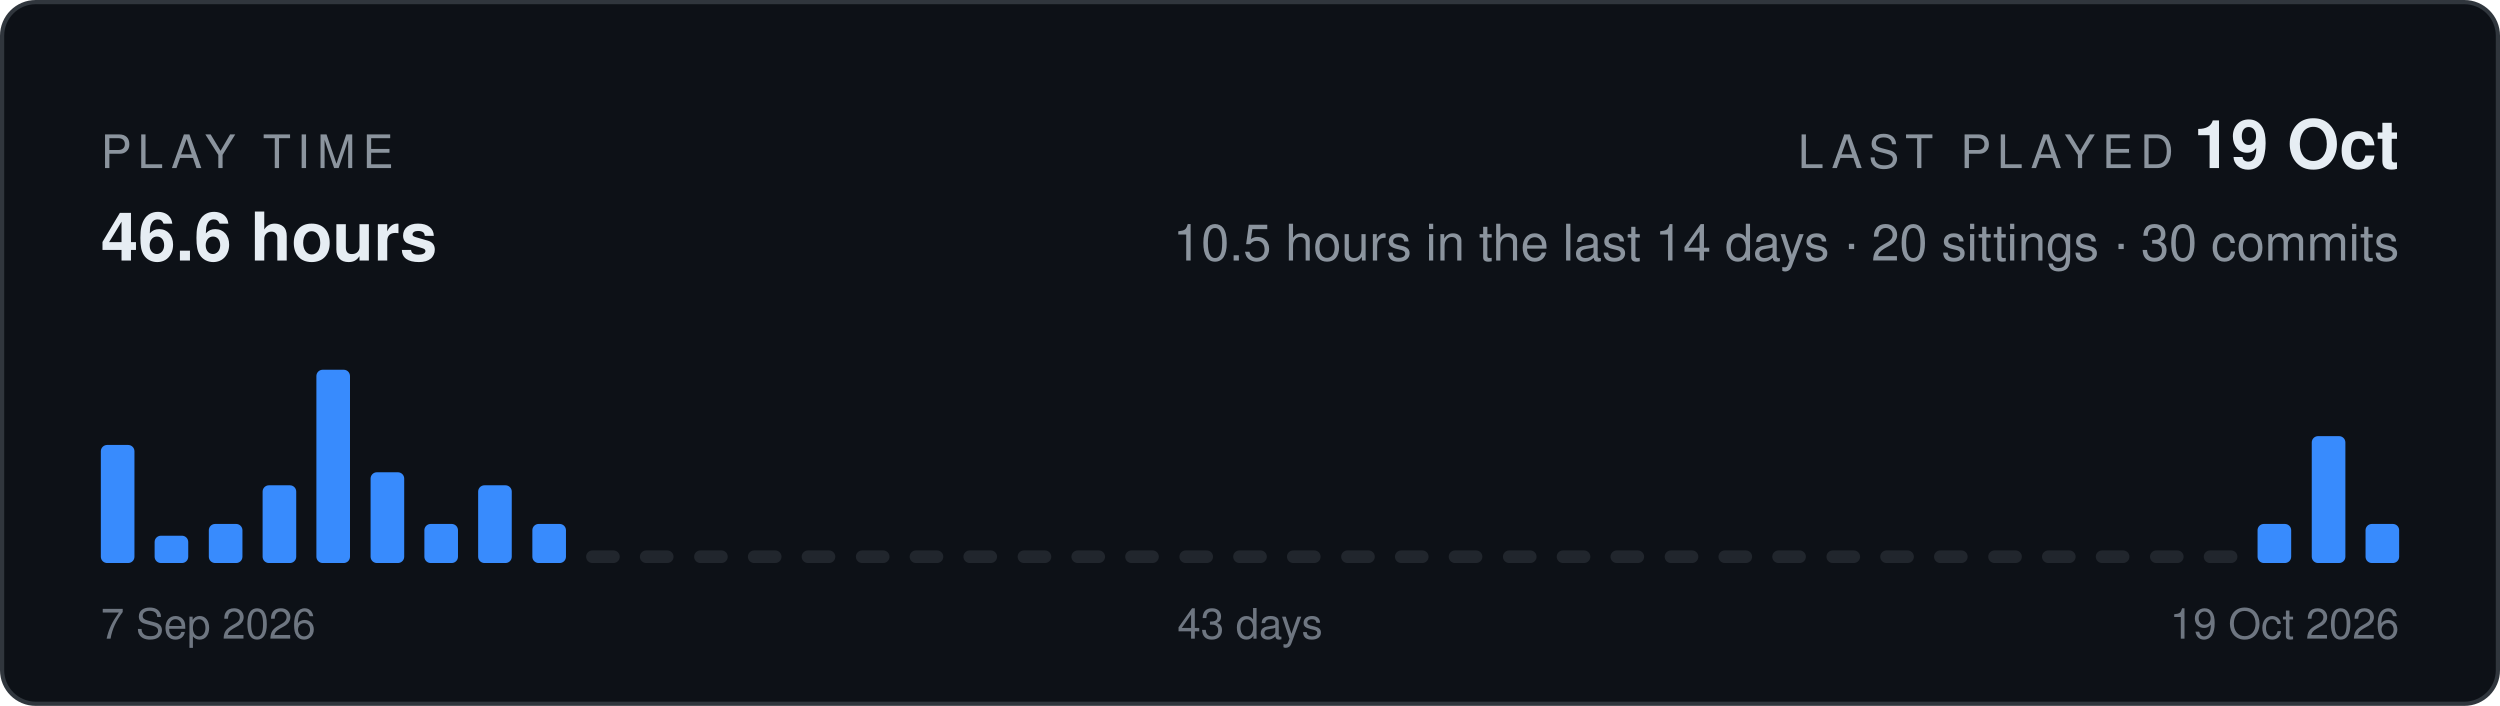
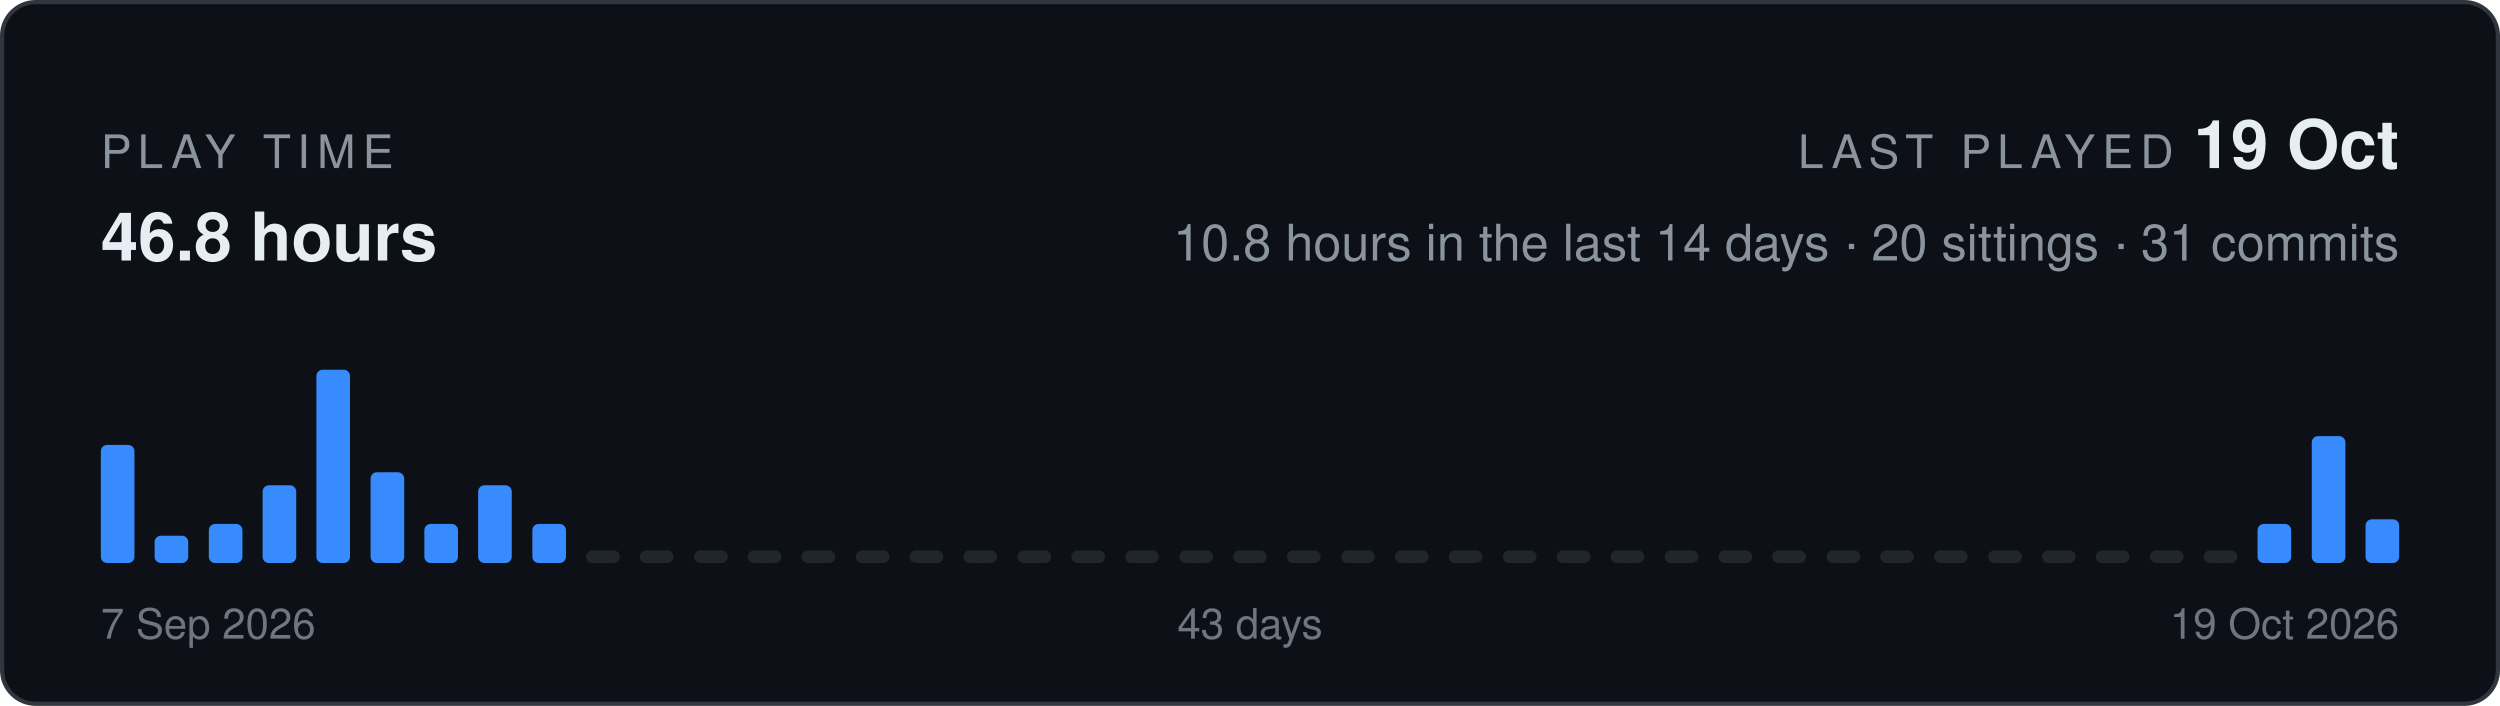
- <svg xmlns="http://www.w3.org/2000/svg" width="595" height="168" viewBox="0 0 595 168" role="img" aria-label="Play time: 46.6 hours over 30 commits, last played 19 Oct">
+ <svg xmlns="http://www.w3.org/2000/svg" width="595" height="168" viewBox="0 0 595 168" role="img" aria-label="Play time: 46.8 hours over 31 commits, last played 19 Oct">
  <style>
    .card { fill: #0d1117; stroke: #30363d }
    text { font-family: -apple-system, BlinkMacSystemFont, "Segoe UI", Helvetica, Arial, sans-serif }
    .label { font-size: 11px; letter-spacing: 1.7px; fill: #8b949e }
    .stat { font-size: 16px; font-weight: 600; letter-spacing: normal; fill: #e6edf3 }
    .note { font-size: 12px; fill: #8b949e }
    .axis { font-size: 10px; fill: #6e7681 }
    .bar { fill: #388bfd }
    .bar-quiet { fill: #21262d }
  </style>
  <rect class="card" x="0.5" y="0.5" width="594" height="167" rx="8" />
  <text class="label" x="24" y="40">PLAY TIME</text>
-   <text class="stat" x="24" y="62">46.6 hours</text>
+   <text class="stat" x="24" y="62">46.8 hours</text>
  <text class="label" x="571" y="40" text-anchor="end">LAST PLAYED <tspan class="stat">19 Oct</tspan>
  </text>
-   <text class="note" x="571" y="62" text-anchor="end">10.5 hours in the last 14 days   ·   20 sittings   ·   30 commits</text>
+   <text class="note" x="571" y="62" text-anchor="end">10.8 hours in the last 14 days   ·   20 sittings   ·   31 commits</text>
  <rect class="bar" x="24.0" y="105.9" width="8" height="28.1" rx="1.5" />
  <rect class="bar" x="36.8" y="127.5" width="8" height="6.5" rx="1.5" />
  <rect class="bar" x="49.7" y="124.7" width="8" height="9.3" rx="1.5" />
  <rect class="bar" x="62.5" y="115.5" width="8" height="18.5" rx="1.5" />
  <rect class="bar" x="75.3" y="88.0" width="8" height="46.0" rx="1.5" />
  <rect class="bar" x="88.2" y="112.4" width="8" height="21.6" rx="1.5" />
  <rect class="bar" x="101.0" y="124.7" width="8" height="9.3" rx="1.5" />
  <rect class="bar" x="113.8" y="115.5" width="8" height="18.5" rx="1.5" />
  <rect class="bar" x="126.7" y="124.7" width="8" height="9.3" rx="1.5" />
  <rect class="bar-quiet" x="139.5" y="131.0" width="8" height="3.0" rx="1.5" />
  <rect class="bar-quiet" x="152.3" y="131.0" width="8" height="3.0" rx="1.5" />
  <rect class="bar-quiet" x="165.2" y="131.0" width="8" height="3.0" rx="1.5" />
  <rect class="bar-quiet" x="178.0" y="131.0" width="8" height="3.0" rx="1.5" />
  <rect class="bar-quiet" x="190.8" y="131.0" width="8" height="3.0" rx="1.5" />
  <rect class="bar-quiet" x="203.7" y="131.0" width="8" height="3.0" rx="1.5" />
  <rect class="bar-quiet" x="216.5" y="131.0" width="8" height="3.0" rx="1.5" />
  <rect class="bar-quiet" x="229.3" y="131.0" width="8" height="3.0" rx="1.5" />
  <rect class="bar-quiet" x="242.2" y="131.0" width="8" height="3.0" rx="1.5" />
  <rect class="bar-quiet" x="255.0" y="131.0" width="8" height="3.0" rx="1.5" />
  <rect class="bar-quiet" x="267.8" y="131.0" width="8" height="3.0" rx="1.5" />
  <rect class="bar-quiet" x="280.7" y="131.0" width="8" height="3.0" rx="1.5" />
  <rect class="bar-quiet" x="293.5" y="131.0" width="8" height="3.0" rx="1.5" />
  <rect class="bar-quiet" x="306.3" y="131.0" width="8" height="3.0" rx="1.5" />
  <rect class="bar-quiet" x="319.2" y="131.0" width="8" height="3.0" rx="1.5" />
  <rect class="bar-quiet" x="332.0" y="131.0" width="8" height="3.0" rx="1.5" />
  <rect class="bar-quiet" x="344.8" y="131.0" width="8" height="3.0" rx="1.5" />
  <rect class="bar-quiet" x="357.7" y="131.0" width="8" height="3.0" rx="1.5" />
  <rect class="bar-quiet" x="370.5" y="131.0" width="8" height="3.0" rx="1.5" />
  <rect class="bar-quiet" x="383.3" y="131.0" width="8" height="3.0" rx="1.5" />
  <rect class="bar-quiet" x="396.2" y="131.0" width="8" height="3.0" rx="1.5" />
  <rect class="bar-quiet" x="409.0" y="131.0" width="8" height="3.0" rx="1.5" />
  <rect class="bar-quiet" x="421.8" y="131.0" width="8" height="3.0" rx="1.5" />
  <rect class="bar-quiet" x="434.7" y="131.0" width="8" height="3.0" rx="1.5" />
  <rect class="bar-quiet" x="447.5" y="131.0" width="8" height="3.0" rx="1.5" />
  <rect class="bar-quiet" x="460.3" y="131.0" width="8" height="3.0" rx="1.5" />
  <rect class="bar-quiet" x="473.2" y="131.0" width="8" height="3.0" rx="1.5" />
  <rect class="bar-quiet" x="486.0" y="131.0" width="8" height="3.0" rx="1.5" />
  <rect class="bar-quiet" x="498.8" y="131.0" width="8" height="3.0" rx="1.5" />
  <rect class="bar-quiet" x="511.7" y="131.0" width="8" height="3.0" rx="1.5" />
  <rect class="bar-quiet" x="524.5" y="131.0" width="8" height="3.0" rx="1.5" />
  <rect class="bar" x="537.3" y="124.7" width="8" height="9.3" rx="1.5" />
  <rect class="bar" x="550.2" y="103.8" width="8" height="30.2" rx="1.5" />
-   <rect class="bar" x="563.0" y="124.7" width="8" height="9.3" rx="1.5" />
+   <rect class="bar" x="563.0" y="123.6" width="8" height="10.4" rx="1.5" />
  <text class="axis" x="24" y="152">7 Sep 2026</text>
  <text class="axis" x="297.5" y="152" text-anchor="middle">43 days</text>
  <text class="axis" x="571" y="152" text-anchor="end">19 Oct 2026</text>
</svg>
